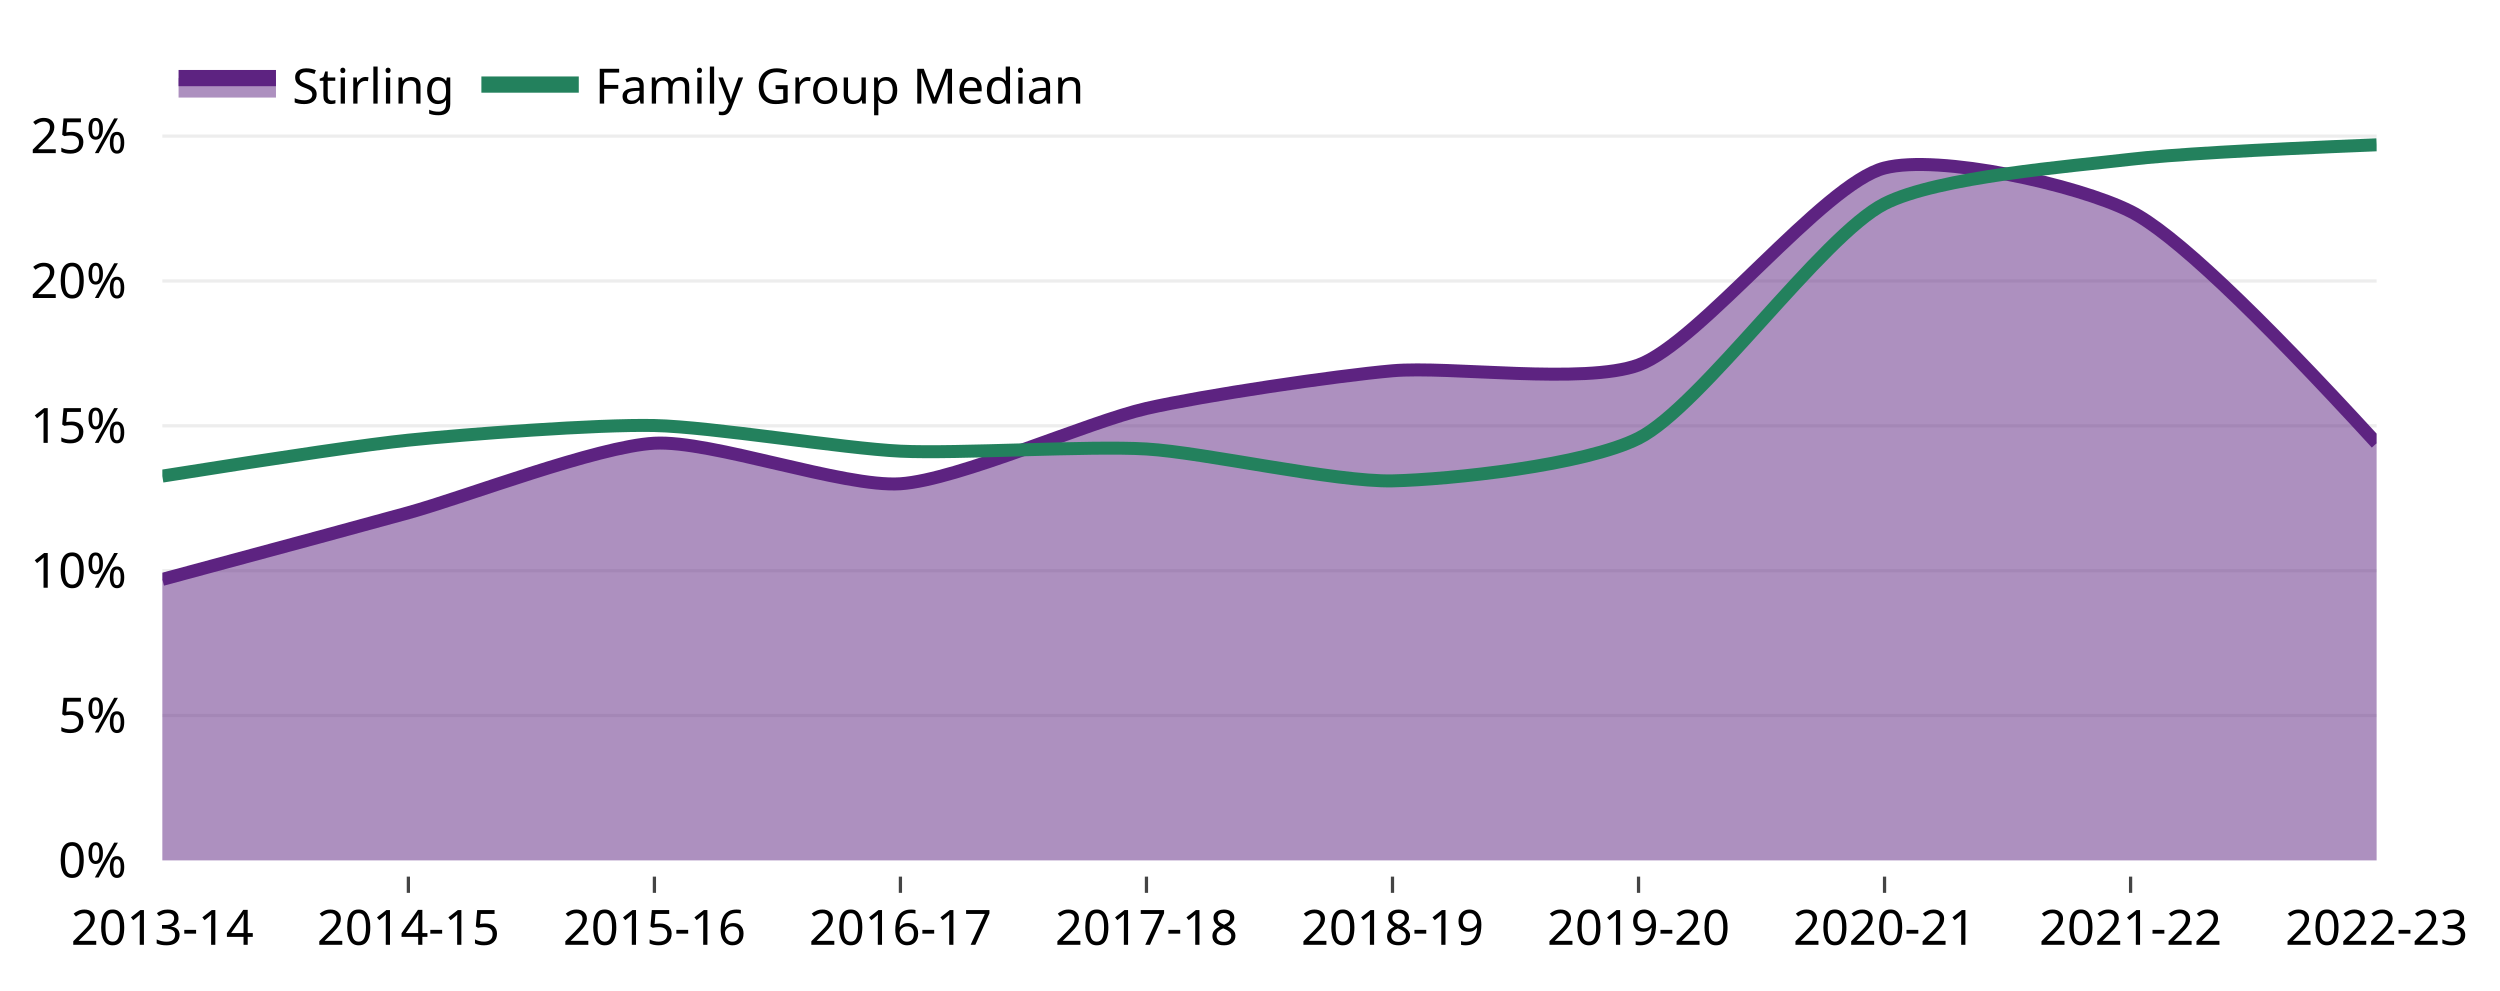
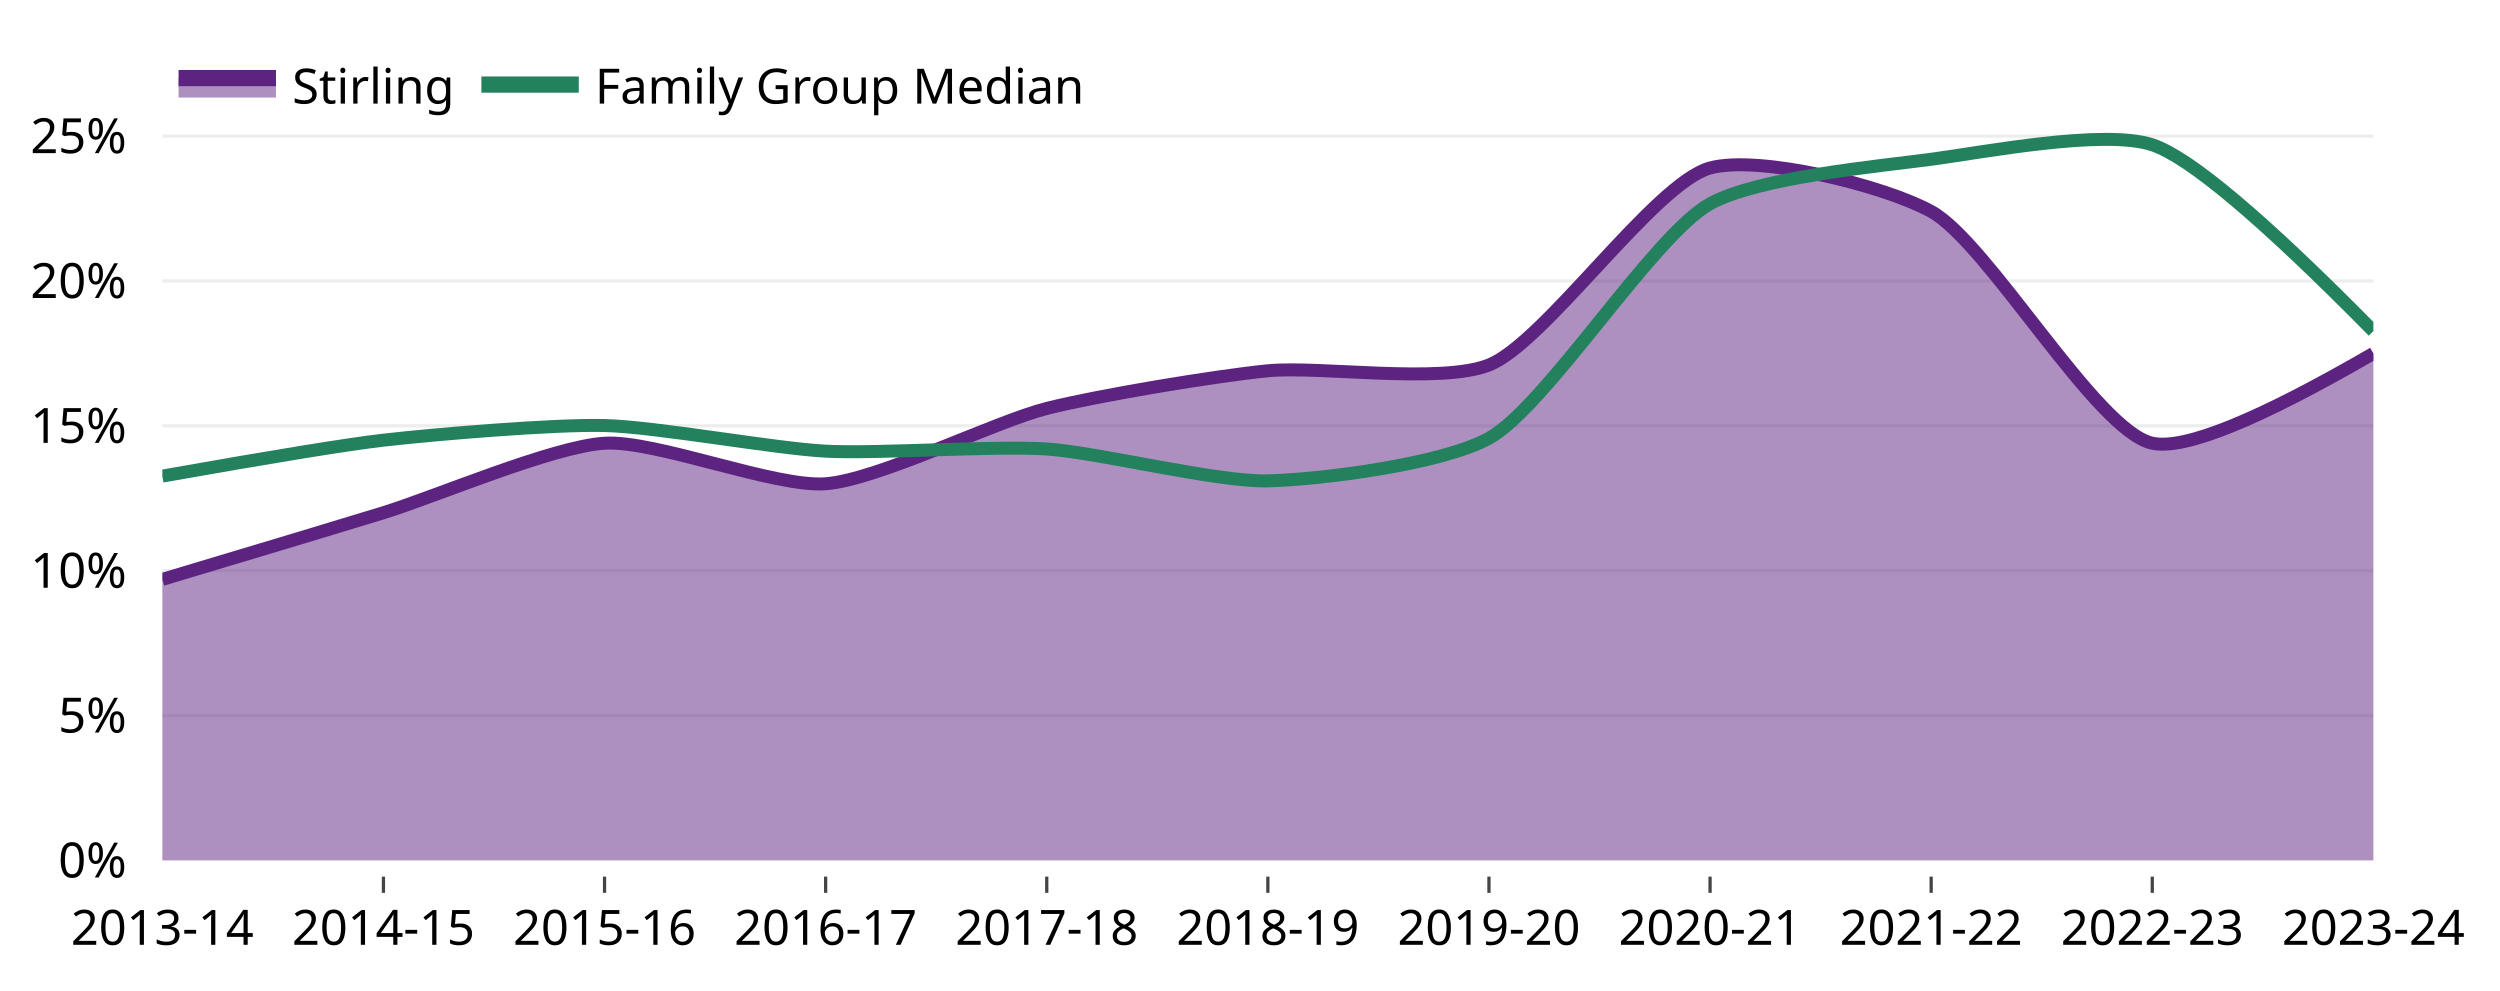
<svg xmlns="http://www.w3.org/2000/svg" class="main-svg" width="770" height="305" style="" viewBox="0 0 770 305">
  <rect x="0" y="0" width="770" height="305" style="fill: rgb(255, 255, 255); fill-opacity: 1;" />
-   <defs id="defs-cd6116">
+   <defs id="defs-595b45">
    <g class="clips">
-       <clipPath id="clipcd6116xyplot" class="plotclip">
-         <rect width="682" height="232" />
-       </clipPath>
-       <clipPath class="axesclip" id="clipcd6116x">
-         <rect x="50" y="0" width="682" height="305" />
-       </clipPath>
-       <clipPath class="axesclip" id="clipcd6116y">
+       <clipPath id="clip595b45xyplot" class="plotclip">
+         <rect width="681" height="232" />
+       </clipPath>
+       <clipPath class="axesclip" id="clip595b45x">
+         <rect x="50" y="0" width="681" height="305" />
+       </clipPath>
+       <clipPath class="axesclip" id="clip595b45y">
        <rect x="0" y="33" width="770" height="232" />
      </clipPath>
-       <clipPath class="axesclip" id="clipcd6116xy">
-         <rect x="50" y="33" width="682" height="232" />
+       <clipPath class="axesclip" id="clip595b45xy">
+         <rect x="50" y="33" width="681" height="232" />
      </clipPath>
    </g>
    <g class="gradients" />
    <g class="patterns" />
  </defs>
  <g class="bglayer">
-     <rect class="bg" x="40" y="23" width="702" height="252" style="fill: rgb(0, 0, 0); fill-opacity: 0; stroke-width: 0;" />
+     <rect class="bg" x="40" y="23" width="701" height="252" style="fill: rgb(0, 0, 0); fill-opacity: 0; stroke-width: 0;" />
  </g>
  <g class="layer-below">
    <g class="imagelayer" />
    <g class="shapelayer" />
  </g>
  <g class="cartesianlayer">
    <g class="subplot xy">
      <g class="layer-subplot">
        <g class="shapelayer" />
        <g class="imagelayer" />
      </g>
      <g class="minor-gridlayer">
        <g class="x" />
        <g class="y" />
      </g>
      <g class="gridlayer">
        <g class="x">
-           <path class="xgrid crisp" transform="translate(125.78,0)" d="M0,33v232" style="stroke: rgb(255, 255, 255); stroke-opacity: 1; stroke-width: 1px;" />
-           <path class="xgrid crisp" transform="translate(201.56,0)" d="M0,33v232" style="stroke: rgb(255, 255, 255); stroke-opacity: 1; stroke-width: 1px;" />
-           <path class="xgrid crisp" transform="translate(277.33,0)" d="M0,33v232" style="stroke: rgb(255, 255, 255); stroke-opacity: 1; stroke-width: 1px;" />
-           <path class="xgrid crisp" transform="translate(353.11,0)" d="M0,33v232" style="stroke: rgb(255, 255, 255); stroke-opacity: 1; stroke-width: 1px;" />
-           <path class="xgrid crisp" transform="translate(428.89,0)" d="M0,33v232" style="stroke: rgb(255, 255, 255); stroke-opacity: 1; stroke-width: 1px;" />
-           <path class="xgrid crisp" transform="translate(504.67,0)" d="M0,33v232" style="stroke: rgb(255, 255, 255); stroke-opacity: 1; stroke-width: 1px;" />
-           <path class="xgrid crisp" transform="translate(580.44,0)" d="M0,33v232" style="stroke: rgb(255, 255, 255); stroke-opacity: 1; stroke-width: 1px;" />
-           <path class="xgrid crisp" transform="translate(656.22,0)" d="M0,33v232" style="stroke: rgb(255, 255, 255); stroke-opacity: 1; stroke-width: 1px;" />
+           <path class="xgrid crisp" transform="translate(118.1,0)" d="M0,33v232" style="stroke: rgb(255, 255, 255); stroke-opacity: 1; stroke-width: 1px;" />
+           <path class="xgrid crisp" transform="translate(186.2,0)" d="M0,33v232" style="stroke: rgb(255, 255, 255); stroke-opacity: 1; stroke-width: 1px;" />
+           <path class="xgrid crisp" transform="translate(254.3,0)" d="M0,33v232" style="stroke: rgb(255, 255, 255); stroke-opacity: 1; stroke-width: 1px;" />
+           <path class="xgrid crisp" transform="translate(322.4,0)" d="M0,33v232" style="stroke: rgb(255, 255, 255); stroke-opacity: 1; stroke-width: 1px;" />
+           <path class="xgrid crisp" transform="translate(390.5,0)" d="M0,33v232" style="stroke: rgb(255, 255, 255); stroke-opacity: 1; stroke-width: 1px;" />
+           <path class="xgrid crisp" transform="translate(458.6,0)" d="M0,33v232" style="stroke: rgb(255, 255, 255); stroke-opacity: 1; stroke-width: 1px;" />
+           <path class="xgrid crisp" transform="translate(526.7,0)" d="M0,33v232" style="stroke: rgb(255, 255, 255); stroke-opacity: 1; stroke-width: 1px;" />
+           <path class="xgrid crisp" transform="translate(594.8,0)" d="M0,33v232" style="stroke: rgb(255, 255, 255); stroke-opacity: 1; stroke-width: 1px;" />
+           <path class="xgrid crisp" transform="translate(662.9,0)" d="M0,33v232" style="stroke: rgb(255, 255, 255); stroke-opacity: 1; stroke-width: 1px;" />
        </g>
        <g class="y">
-           <path class="ygrid crisp" transform="translate(0,220.38)" d="M50,0h682" style="stroke: rgb(237, 237, 237); stroke-opacity: 1; stroke-width: 1px;" />
-           <path class="ygrid crisp" transform="translate(0,175.77)" d="M50,0h682" style="stroke: rgb(237, 237, 237); stroke-opacity: 1; stroke-width: 1px;" />
-           <path class="ygrid crisp" transform="translate(0,131.15)" d="M50,0h682" style="stroke: rgb(237, 237, 237); stroke-opacity: 1; stroke-width: 1px;" />
-           <path class="ygrid crisp" transform="translate(0,86.54)" d="M50,0h682" style="stroke: rgb(237, 237, 237); stroke-opacity: 1; stroke-width: 1px;" />
-           <path class="ygrid crisp" transform="translate(0,41.92)" d="M50,0h682" style="stroke: rgb(237, 237, 237); stroke-opacity: 1; stroke-width: 1px;" />
+           <path class="ygrid crisp" transform="translate(0,220.38)" d="M50,0h681" style="stroke: rgb(237, 237, 237); stroke-opacity: 1; stroke-width: 1px;" />
+           <path class="ygrid crisp" transform="translate(0,175.77)" d="M50,0h681" style="stroke: rgb(237, 237, 237); stroke-opacity: 1; stroke-width: 1px;" />
+           <path class="ygrid crisp" transform="translate(0,131.15)" d="M50,0h681" style="stroke: rgb(237, 237, 237); stroke-opacity: 1; stroke-width: 1px;" />
+           <path class="ygrid crisp" transform="translate(0,86.54)" d="M50,0h681" style="stroke: rgb(237, 237, 237); stroke-opacity: 1; stroke-width: 1px;" />
+           <path class="ygrid crisp" transform="translate(0,41.92)" d="M50,0h681" style="stroke: rgb(237, 237, 237); stroke-opacity: 1; stroke-width: 1px;" />
        </g>
      </g>
      <g class="zerolinelayer">
-         <path class="yzl zl crisp" transform="translate(0,265)" d="M50,0h682" style="stroke: rgb(255, 255, 255); stroke-opacity: 1; stroke-width: 2px;" />
+         <path class="yzl zl crisp" transform="translate(0,265)" d="M50,0h681" style="stroke: rgb(255, 255, 255); stroke-opacity: 1; stroke-width: 2px;" />
      </g>
      <path class="xlines-below" />
      <path class="ylines-below" />
      <g class="overlines-below" />
      <g class="xaxislayer-below" />
      <g class="yaxislayer-below" />
      <g class="overaxes-below" />
-       <g class="plot" transform="translate(50,33)" clip-path="url(#clipcd6116xyplot)">
+       <g class="plot" transform="translate(50,33)" clip-path="url(#clip595b45xyplot)">
        <g class="scatterlayer mlayer">
-           <g class="trace scatter trace153457" style="stroke-miterlimit: 2;">
+           <g class="trace scatter trace941518" style="stroke-miterlimit: 2;">
            <g class="fills">
              <g>
-                 <path class="js-fill" d="M682,232L0,232L0,145.45Q58.11,129.81 75.78,124.92C93.48,120.02 133.77,104.51 151.56,103.51C169.13,102.53 209.79,117.17 227.33,116C245.15,114.81 285.28,96.87 303.11,92.8C320.65,88.8 361.16,82.76 378.89,81.2C396.52,79.65 437.95,85.51 454.67,79.42C473.59,72.53 511.61,23.55 530.44,18.74C547.21,14.45 589.68,23.82 606.22,32.12Q625.45,41.77 682,103.51" style="fill: rgb(93, 35, 129); fill-opacity: 0.5; stroke-width: 0;" />
+                 <path class="js-fill" d="M681,232L0,232L0,145.45Q52.22,129.81 68.1,124.92C84,120.02 120.19,104.5 136.2,103.51C151.97,102.54 188.56,117.16 204.3,116C220.35,114.82 256.35,96.87 272.4,92.8C288.13,88.81 324.55,82.76 340.5,81.2C356.33,79.65 393.71,85.32 408.6,79.42C425.83,72.6 459.57,23.42 476.7,18.74C491.64,14.65 530.08,24.05 544.8,32.12C562.35,41.74 595.66,99.81 612.9,103.51Q627.78,106.71 681,75.85" style="fill: rgb(93, 35, 129); fill-opacity: 0.5; stroke-width: 0;" />
              </g>
            </g>
            <g class="errorbars" />
            <g class="lines">
-               <path class="js-line" d="M0,145.45Q58.11,129.81 75.78,124.92C93.48,120.02 133.77,104.51 151.56,103.51C169.13,102.53 209.79,117.17 227.33,116C245.15,114.81 285.28,96.87 303.11,92.8C320.65,88.8 361.16,82.76 378.89,81.2C396.52,79.65 437.95,85.51 454.67,79.42C473.59,72.53 511.61,23.55 530.44,18.74C547.21,14.45 589.68,23.82 606.22,32.12Q625.45,41.77 682,103.51" style="vector-effect: none; fill: none; stroke: rgb(93, 35, 129); stroke-opacity: 1; stroke-width: 4px; opacity: 1;" />
+               <path class="js-line" d="M0,145.45Q52.22,129.81 68.1,124.92C84,120.02 120.19,104.5 136.2,103.51C151.97,102.54 188.56,117.16 204.3,116C220.35,114.82 256.35,96.87 272.4,92.8C288.13,88.81 324.55,82.76 340.5,81.2C356.33,79.65 393.71,85.32 408.6,79.42C425.83,72.6 459.57,23.42 476.7,18.74C491.64,14.65 530.08,24.05 544.8,32.12C562.35,41.74 595.66,99.81 612.9,103.51Q627.78,106.71 681,75.85" style="vector-effect: none; fill: none; stroke: rgb(93, 35, 129); stroke-opacity: 1; stroke-width: 4px; opacity: 1;" />
            </g>
            <g class="points" />
            <g class="text" />
          </g>
-           <g class="trace scatter trace14084f" style="stroke-miterlimit: 2; opacity: 1;">
+           <g class="trace scatter trace1d228e" style="stroke-miterlimit: 2; opacity: 1;">
            <g class="fills" />
            <g class="errorbars" />
            <g class="lines">
-               <path class="js-line" d="M0,113.64Q58.06,104.39 75.78,102.57C93.42,100.76 133.89,97.67 151.56,98.06C169.26,98.45 209.63,105.12 227.33,105.96C244.99,106.8 285.46,104.23 303.11,105.29C320.83,106.35 361.24,115.49 378.89,115.11C396.6,114.73 438.15,110.31 454.67,101.99C473.94,92.29 511.18,39.55 530.44,29.76C546.96,21.37 588.47,18.18 606.22,16.06Q623.84,13.96 682,11.6" style="vector-effect: none; fill: none; stroke: rgb(35, 129, 93); stroke-opacity: 1; stroke-width: 4px; opacity: 1;" />
+               <path class="js-line" d="M0,113.64Q52.17,104.39 68.1,102.57C83.95,100.76 120.33,97.67 136.2,98.06C152.11,98.45 188.38,105.12 204.3,105.96C220.16,106.8 256.55,104.23 272.4,105.29C288.33,106.35 324.64,115.48 340.5,115.11C356.42,114.73 393.9,110.07 408.6,101.99C426.19,92.32 459.12,39.52 476.7,29.76C491.41,21.6 528.84,18.18 544.8,16.06C560.62,13.96 597.93,6.68 612.9,11.6Q630,17.22 681,68.98" style="vector-effect: none; fill: none; stroke: rgb(35, 129, 93); stroke-opacity: 1; stroke-width: 4px; opacity: 1;" />
            </g>
            <g class="points" />
            <g class="text" />
          </g>
        </g>
      </g>
      <g class="overplot" />
      <path class="xlines-above crisp" d="" style="fill: none; stroke-width: 1px; stroke: rgb(0, 0, 0); stroke-opacity: 0;" />
      <path class="ylines-above crisp" d="M0,0" style="fill: none;" />
      <g class="overlines-above" />
      <g class="xaxislayer-above">
-         <path class="xtick ticks crisp" d="M0,275v-5" transform="translate(125.78,0)" style="stroke: rgb(68, 68, 68); stroke-opacity: 1; stroke-width: 1px;" />
-         <path class="xtick ticks crisp" d="M0,275v-5" transform="translate(201.56,0)" style="stroke: rgb(68, 68, 68); stroke-opacity: 1; stroke-width: 1px;" />
-         <path class="xtick ticks crisp" d="M0,275v-5" transform="translate(277.33,0)" style="stroke: rgb(68, 68, 68); stroke-opacity: 1; stroke-width: 1px;" />
-         <path class="xtick ticks crisp" d="M0,275v-5" transform="translate(353.11,0)" style="stroke: rgb(68, 68, 68); stroke-opacity: 1; stroke-width: 1px;" />
-         <path class="xtick ticks crisp" d="M0,275v-5" transform="translate(428.89,0)" style="stroke: rgb(68, 68, 68); stroke-opacity: 1; stroke-width: 1px;" />
-         <path class="xtick ticks crisp" d="M0,275v-5" transform="translate(504.67,0)" style="stroke: rgb(68, 68, 68); stroke-opacity: 1; stroke-width: 1px;" />
-         <path class="xtick ticks crisp" d="M0,275v-5" transform="translate(580.44,0)" style="stroke: rgb(68, 68, 68); stroke-opacity: 1; stroke-width: 1px;" />
-         <path class="xtick ticks crisp" d="M0,275v-5" transform="translate(656.22,0)" style="stroke: rgb(68, 68, 68); stroke-opacity: 1; stroke-width: 1px;" />
+         <path class="xtick ticks crisp" d="M0,275v-5" transform="translate(118.1,0)" style="stroke: rgb(68, 68, 68); stroke-opacity: 1; stroke-width: 1px;" />
+         <path class="xtick ticks crisp" d="M0,275v-5" transform="translate(186.2,0)" style="stroke: rgb(68, 68, 68); stroke-opacity: 1; stroke-width: 1px;" />
+         <path class="xtick ticks crisp" d="M0,275v-5" transform="translate(254.3,0)" style="stroke: rgb(68, 68, 68); stroke-opacity: 1; stroke-width: 1px;" />
+         <path class="xtick ticks crisp" d="M0,275v-5" transform="translate(322.4,0)" style="stroke: rgb(68, 68, 68); stroke-opacity: 1; stroke-width: 1px;" />
+         <path class="xtick ticks crisp" d="M0,275v-5" transform="translate(390.5,0)" style="stroke: rgb(68, 68, 68); stroke-opacity: 1; stroke-width: 1px;" />
+         <path class="xtick ticks crisp" d="M0,275v-5" transform="translate(458.6,0)" style="stroke: rgb(68, 68, 68); stroke-opacity: 1; stroke-width: 1px;" />
+         <path class="xtick ticks crisp" d="M0,275v-5" transform="translate(526.7,0)" style="stroke: rgb(68, 68, 68); stroke-opacity: 1; stroke-width: 1px;" />
+         <path class="xtick ticks crisp" d="M0,275v-5" transform="translate(594.8,0)" style="stroke: rgb(68, 68, 68); stroke-opacity: 1; stroke-width: 1px;" />
+         <path class="xtick ticks crisp" d="M0,275v-5" transform="translate(662.9,0)" style="stroke: rgb(68, 68, 68); stroke-opacity: 1; stroke-width: 1px;" />
        <g class="xtick">
          <text text-anchor="middle" x="0" y="291" transform="translate(50,0)" style="font-family: 'Segoe UI Semibold'; font-size: 15px; fill: rgb(0, 0, 0); fill-opacity: 1; white-space: pre; opacity: 1;">2013-14</text>
        </g>
        <g class="xtick">
-           <text text-anchor="middle" x="0" y="291" transform="translate(125.78,0)" style="font-family: 'Segoe UI Semibold'; font-size: 15px; fill: rgb(0, 0, 0); fill-opacity: 1; white-space: pre; opacity: 1;">2014-15</text>
-         </g>
-         <g class="xtick">
-           <text text-anchor="middle" x="0" y="291" transform="translate(201.56,0)" style="font-family: 'Segoe UI Semibold'; font-size: 15px; fill: rgb(0, 0, 0); fill-opacity: 1; white-space: pre; opacity: 1;">2015-16</text>
-         </g>
-         <g class="xtick">
-           <text text-anchor="middle" x="0" y="291" transform="translate(277.33,0)" style="font-family: 'Segoe UI Semibold'; font-size: 15px; fill: rgb(0, 0, 0); fill-opacity: 1; white-space: pre; opacity: 1;">2016-17</text>
-         </g>
-         <g class="xtick">
-           <text text-anchor="middle" x="0" y="291" transform="translate(353.11,0)" style="font-family: 'Segoe UI Semibold'; font-size: 15px; fill: rgb(0, 0, 0); fill-opacity: 1; white-space: pre; opacity: 1;">2017-18</text>
-         </g>
-         <g class="xtick">
-           <text text-anchor="middle" x="0" y="291" transform="translate(428.89,0)" style="font-family: 'Segoe UI Semibold'; font-size: 15px; fill: rgb(0, 0, 0); fill-opacity: 1; white-space: pre; opacity: 1;">2018-19</text>
-         </g>
-         <g class="xtick">
-           <text text-anchor="middle" x="0" y="291" transform="translate(504.67,0)" style="font-family: 'Segoe UI Semibold'; font-size: 15px; fill: rgb(0, 0, 0); fill-opacity: 1; white-space: pre; opacity: 1;">2019-20</text>
-         </g>
-         <g class="xtick">
-           <text text-anchor="middle" x="0" y="291" transform="translate(580.44,0)" style="font-family: 'Segoe UI Semibold'; font-size: 15px; fill: rgb(0, 0, 0); fill-opacity: 1; white-space: pre; opacity: 1;">2020-21</text>
-         </g>
-         <g class="xtick">
-           <text text-anchor="middle" x="0" y="291" transform="translate(656.22,0)" style="font-family: 'Segoe UI Semibold'; font-size: 15px; fill: rgb(0, 0, 0); fill-opacity: 1; white-space: pre; opacity: 1;">2021-22</text>
-         </g>
-         <g class="xtick">
-           <text text-anchor="middle" x="0" y="291" transform="translate(732,0)" style="font-family: 'Segoe UI Semibold'; font-size: 15px; fill: rgb(0, 0, 0); fill-opacity: 1; white-space: pre; opacity: 1;">2022-23</text>
+           <text text-anchor="middle" x="0" y="291" transform="translate(118.1,0)" style="font-family: 'Segoe UI Semibold'; font-size: 15px; fill: rgb(0, 0, 0); fill-opacity: 1; white-space: pre; opacity: 1;">2014-15</text>
+         </g>
+         <g class="xtick">
+           <text text-anchor="middle" x="0" y="291" transform="translate(186.2,0)" style="font-family: 'Segoe UI Semibold'; font-size: 15px; fill: rgb(0, 0, 0); fill-opacity: 1; white-space: pre; opacity: 1;">2015-16</text>
+         </g>
+         <g class="xtick">
+           <text text-anchor="middle" x="0" y="291" transform="translate(254.3,0)" style="font-family: 'Segoe UI Semibold'; font-size: 15px; fill: rgb(0, 0, 0); fill-opacity: 1; white-space: pre; opacity: 1;">2016-17</text>
+         </g>
+         <g class="xtick">
+           <text text-anchor="middle" x="0" y="291" transform="translate(322.4,0)" style="font-family: 'Segoe UI Semibold'; font-size: 15px; fill: rgb(0, 0, 0); fill-opacity: 1; white-space: pre; opacity: 1;">2017-18</text>
+         </g>
+         <g class="xtick">
+           <text text-anchor="middle" x="0" y="291" transform="translate(390.5,0)" style="font-family: 'Segoe UI Semibold'; font-size: 15px; fill: rgb(0, 0, 0); fill-opacity: 1; white-space: pre; opacity: 1;">2018-19</text>
+         </g>
+         <g class="xtick">
+           <text text-anchor="middle" x="0" y="291" transform="translate(458.6,0)" style="font-family: 'Segoe UI Semibold'; font-size: 15px; fill: rgb(0, 0, 0); fill-opacity: 1; white-space: pre; opacity: 1;">2019-20</text>
+         </g>
+         <g class="xtick">
+           <text text-anchor="middle" x="0" y="291" transform="translate(526.7,0)" style="font-family: 'Segoe UI Semibold'; font-size: 15px; fill: rgb(0, 0, 0); fill-opacity: 1; white-space: pre; opacity: 1;">2020-21</text>
+         </g>
+         <g class="xtick">
+           <text text-anchor="middle" x="0" y="291" transform="translate(594.8,0)" style="font-family: 'Segoe UI Semibold'; font-size: 15px; fill: rgb(0, 0, 0); fill-opacity: 1; white-space: pre; opacity: 1;">2021-22</text>
+         </g>
+         <g class="xtick">
+           <text text-anchor="middle" x="0" y="291" transform="translate(662.9,0)" style="font-family: 'Segoe UI Semibold'; font-size: 15px; fill: rgb(0, 0, 0); fill-opacity: 1; white-space: pre; opacity: 1;">2022-23</text>
+         </g>
+         <g class="xtick">
+           <text text-anchor="middle" x="0" y="291" transform="translate(731,0)" style="font-family: 'Segoe UI Semibold'; font-size: 15px; fill: rgb(0, 0, 0); fill-opacity: 1; white-space: pre; opacity: 1;">2023-24</text>
        </g>
      </g>
      <g class="yaxislayer-above">
        <g class="ytick">
          <text text-anchor="end" x="39" y="5.25" transform="translate(0,265)" style="font-family: 'Segoe UI Semibold'; font-size: 15px; fill: rgb(0, 0, 0); fill-opacity: 1; white-space: pre; opacity: 1;">0%</text>
        </g>
        <g class="ytick">
          <text text-anchor="end" x="39" y="5.25" style="font-family: 'Segoe UI Semibold'; font-size: 15px; fill: rgb(0, 0, 0); fill-opacity: 1; white-space: pre; opacity: 1;" transform="translate(0,220.38)">5%</text>
        </g>
        <g class="ytick">
          <text text-anchor="end" x="39" y="5.25" style="font-family: 'Segoe UI Semibold'; font-size: 15px; fill: rgb(0, 0, 0); fill-opacity: 1; white-space: pre; opacity: 1;" transform="translate(0,175.77)">10%</text>
        </g>
        <g class="ytick">
          <text text-anchor="end" x="39" y="5.25" style="font-family: 'Segoe UI Semibold'; font-size: 15px; fill: rgb(0, 0, 0); fill-opacity: 1; white-space: pre; opacity: 1;" transform="translate(0,131.15)">15%</text>
        </g>
        <g class="ytick">
          <text text-anchor="end" x="39" y="5.25" style="font-family: 'Segoe UI Semibold'; font-size: 15px; fill: rgb(0, 0, 0); fill-opacity: 1; white-space: pre; opacity: 1;" transform="translate(0,86.54)">20%</text>
        </g>
        <g class="ytick">
          <text text-anchor="end" x="39" y="5.25" style="font-family: 'Segoe UI Semibold'; font-size: 15px; fill: rgb(0, 0, 0); fill-opacity: 1; white-space: pre; opacity: 1;" transform="translate(0,41.92)">25%</text>
        </g>
      </g>
      <g class="overaxes-above" />
    </g>
  </g>
  <g class="polarlayer" />
  <g class="smithlayer" />
  <g class="ternarylayer" />
  <g class="geolayer" />
  <g class="funnelarealayer" />
  <g class="pielayer" />
  <g class="iciclelayer" />
  <g class="treemaplayer" />
  <g class="sunburstlayer" />
  <g class="glimages" />
-   <defs id="topdefs-cd6116">
+   <defs id="topdefs-595b45">
    <g class="clips" />
-     <clipPath id="legendcd6116">
+     <clipPath id="legend595b45">
      <rect width="285" height="33" x="0" y="0" />
    </clipPath>
  </defs>
  <g class="layer-above">
    <g class="imagelayer" />
    <g class="shapelayer" />
  </g>
  <g class="infolayer">
    <g class="legend" pointer-events="all" transform="translate(50,9.8)">
      <rect class="bg" shape-rendering="crispEdges" width="285" height="33" x="0" y="0" style="stroke: rgb(68, 68, 68); stroke-opacity: 1; fill: rgb(0, 0, 0); fill-opacity: 0; stroke-width: 0px;" />
-       <g class="scrollbox" transform="" clip-path="url(#legendcd6116)">
+       <g class="scrollbox" transform="" clip-path="url(#legend595b45)">
        <g class="groups">
          <g class="traces" transform="translate(0,16.25)" style="opacity: 1;">
            <text class="legendtext" text-anchor="start" x="40" y="5.85" style="font-family: 'Segoe UI Semibold'; font-size: 15px; fill: rgb(0, 0, 0); fill-opacity: 1; white-space: pre;">Stirling</text>
            <g class="layers">
              <g class="legendfill">
                <path class="js-fill" d="M5,-2h30v6h-30z" style="stroke-width: 0; fill: rgb(93, 35, 129); fill-opacity: 0.5;" />
              </g>
              <g class="legendlines">
                <path class="js-line" d="M5,-2h30" style="fill: none; stroke: rgb(93, 35, 129); stroke-opacity: 1; stroke-width: 5px;" />
              </g>
              <g class="legendsymbols">
                <g class="legendpoints" />
              </g>
            </g>
            <rect class="legendtoggle" x="0" y="-11.25" width="90.766" height="22.5" style="fill: rgb(0, 0, 0); fill-opacity: 0;" />
          </g>
          <g class="traces" transform="translate(93.26562,16.25)" style="opacity: 1;">
            <text class="legendtext" text-anchor="start" x="40" y="5.85" style="font-family: 'Segoe UI Semibold'; font-size: 15px; fill: rgb(0, 0, 0); fill-opacity: 1; white-space: pre;">Family Group Median</text>
            <g class="layers" style="opacity: 1;">
              <g class="legendfill" />
              <g class="legendlines">
                <path class="js-line" d="M5,0h30" style="fill: none; stroke: rgb(35, 129, 93); stroke-opacity: 1; stroke-width: 5px;" />
              </g>
              <g class="legendsymbols">
                <g class="legendpoints" />
              </g>
            </g>
            <rect class="legendtoggle" x="0" y="-11.25" width="188.609" height="22.5" style="fill: rgb(0, 0, 0); fill-opacity: 0;" />
          </g>
        </g>
      </g>
      <rect class="scrollbar" rx="20" ry="3" width="0" height="0" x="0" y="0" style="fill: rgb(128, 139, 164); fill-opacity: 1;" />
    </g>
    <g class="g-gtitle" />
    <g class="g-xtitle" />
    <g class="g-ytitle" />
  </g>
</svg>
